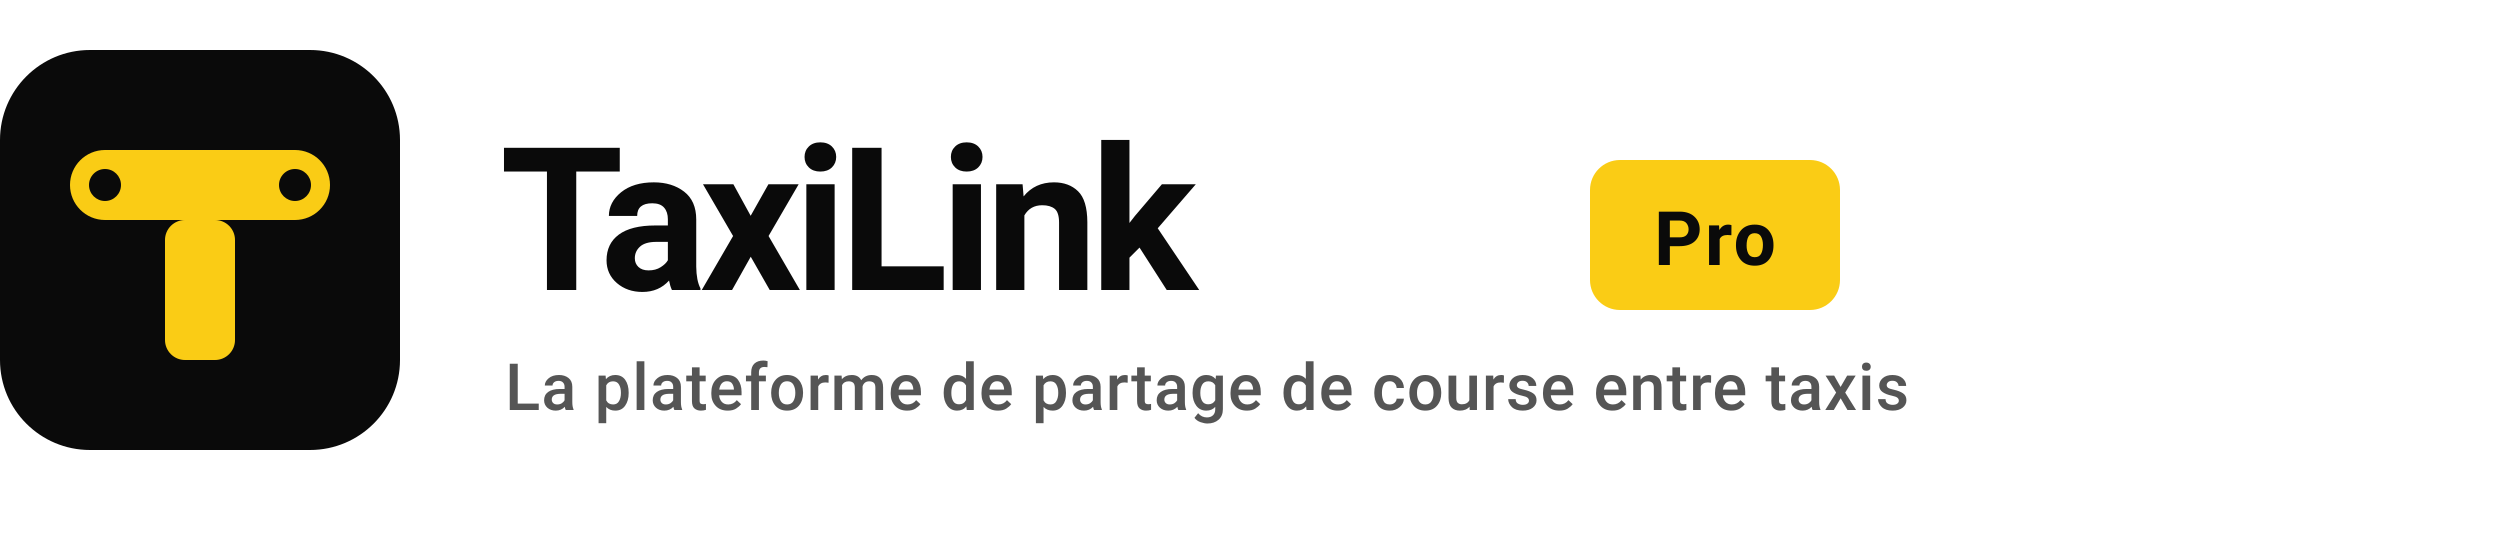
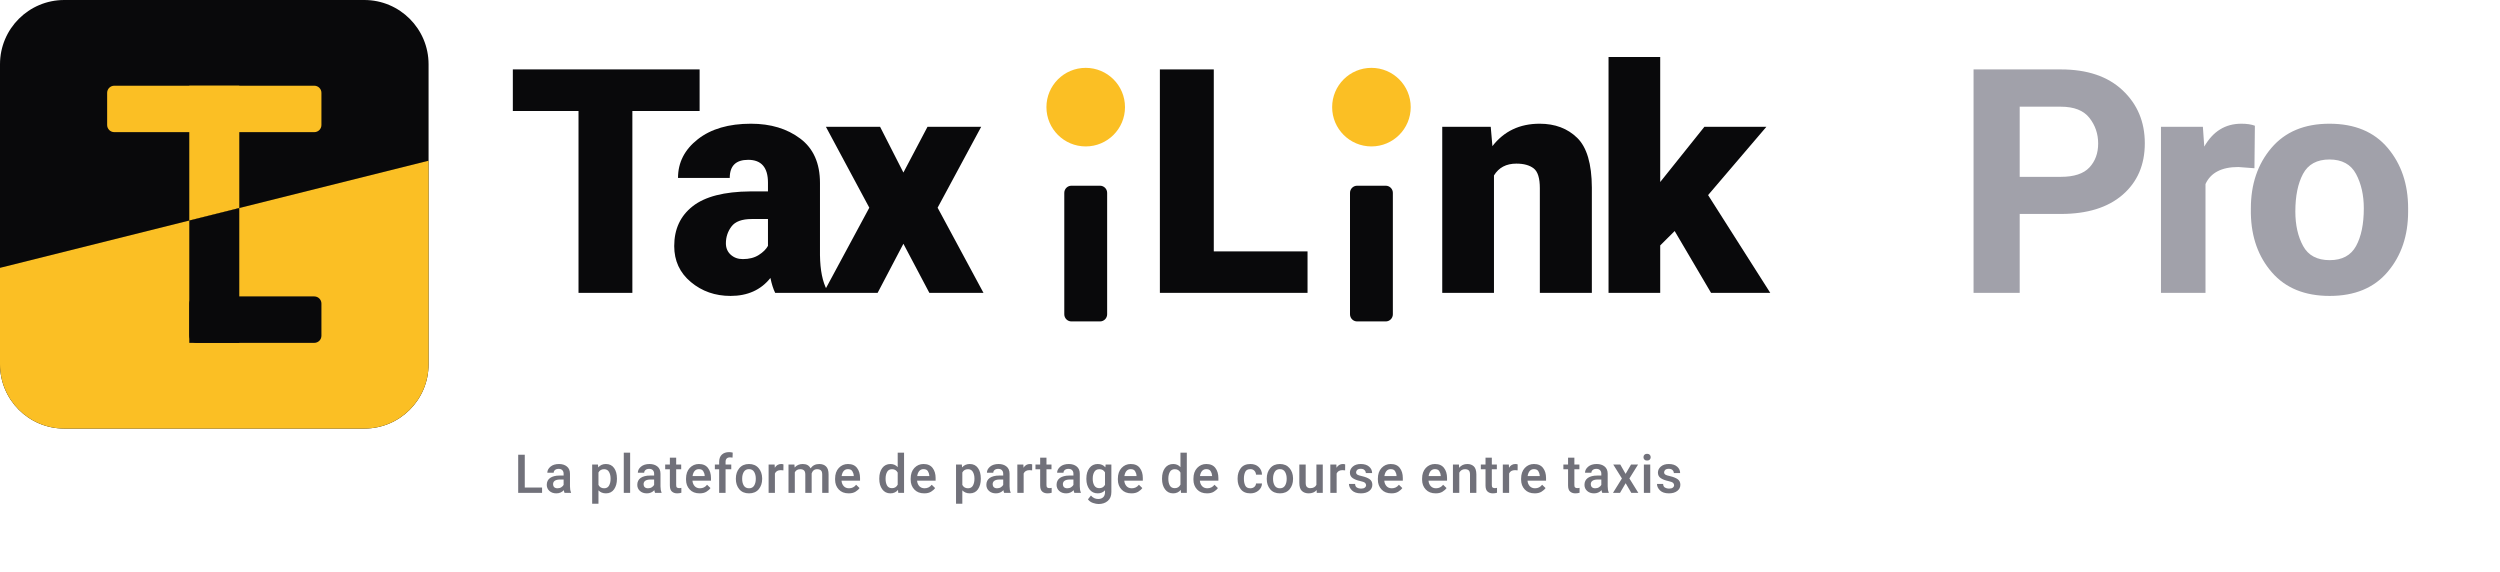
- <svg xmlns="http://www.w3.org/2000/svg" viewBox="0 0 500 110" width="500" height="110" role="img" aria-label="TaxiLink Pro — La plateforme de partage de course entre taxis">
-   <g>
-     <rect x="0" y="10" width="80" height="80" rx="18" fill="#0A0A0A" />
-     <rect x="14" y="30" width="52" height="14" rx="7" fill="#FACC15" />
-     <circle cx="21" cy="37" r="3.2" fill="#0A0A0A" />
-     <circle cx="59" cy="37" r="3.2" fill="#0A0A0A" />
-     <rect x="33" y="44" width="14" height="28" rx="4" fill="#FACC15" />
+ <svg xmlns="http://www.w3.org/2000/svg" viewBox="0 0 700 160" width="700" height="160" role="img" aria-label="TaxiLink Pro — La plateforme de partage de course entre taxis">
+   <defs>
+     <clipPath id="tlWtC">
+       <rect width="120" height="120" rx="18" />
+     </clipPath>
+     <clipPath id="tlWtZh">
+       <polygon points="0,0 120,0 120,45 0,75" />
+     </clipPath>
+     <clipPath id="tlWtZb">
+       <polygon points="0,75 120,45 120,120 0,120" />
+     </clipPath>
+   </defs>
+   <g clip-path="url(#tlWtC)">
+     <rect width="120" height="120" fill="#09090B" />
+     <polygon points="0,75 120,45 120,120 0,120" fill="#FBBF24" />
+     <g clip-path="url(#tlWtZh)" fill="#FBBF24">
+       <rect x="30" y="24" width="60" height="13" rx="2" />
+       <rect x="53" y="24" width="14" height="72" />
+       <rect x="53" y="83" width="37" height="13" rx="2" />
+     </g>
+     <g clip-path="url(#tlWtZb)" fill="#09090B">
+       <rect x="30" y="24" width="60" height="13" rx="2" />
+       <rect x="53" y="24" width="14" height="72" />
+       <rect x="53" y="83" width="37" height="13" rx="2" />
+     </g>
  </g>
-   <text x="100" y="58" font-family="system-ui, -apple-system, 'Segoe UI', Roboto, sans-serif" font-size="40" font-weight="700" fill="#0A0A0A" letter-spacing="-1.5">TaxiLink</text>
-   <rect x="318" y="32" width="50" height="30" rx="6" fill="#FACC15" />
-   <text x="343" y="53" text-anchor="middle" font-family="system-ui, -apple-system, 'Segoe UI', Roboto, sans-serif" font-size="15" font-weight="700" fill="#0A0A0A" letter-spacing="0.5">Pro</text>
-   <text x="101" y="82" font-family="system-ui, -apple-system, 'Segoe UI', Roboto, sans-serif" font-size="13" font-weight="500" fill="#555555" letter-spacing="0.2">La plateforme de partage de course entre taxis</text>
+   <g transform="translate(142, 0)">
+     <text x="0" y="82" font-family="'Plus Jakarta Sans', system-ui, -apple-system, 'Segoe UI', Roboto, sans-serif" font-size="88" font-weight="800" fill="#09090B" letter-spacing="-3.5">Tax</text>
+     <circle cx="162" cy="30" r="11" fill="#FBBF24" />
+     <rect x="156" y="52" width="12" height="38" rx="2" fill="#09090B" />
+     <text x="178" y="82" font-family="'Plus Jakarta Sans', system-ui, -apple-system, 'Segoe UI', Roboto, sans-serif" font-size="88" font-weight="800" fill="#09090B" letter-spacing="-3.5">L</text>
+     <circle cx="242" cy="30" r="11" fill="#FBBF24" />
+     <rect x="236" y="52" width="12" height="38" rx="2" fill="#09090B" />
+     <text x="258" y="82" font-family="'Plus Jakarta Sans', system-ui, -apple-system, 'Segoe UI', Roboto, sans-serif" font-size="88" font-weight="800" fill="#09090B" letter-spacing="-3.5">nk</text>
+     <text x="405" y="82" font-family="'Plus Jakarta Sans', system-ui, -apple-system, 'Segoe UI', Roboto, sans-serif" font-size="88" font-weight="700" fill="#A1A1AA" letter-spacing="-3.5">Pro</text>
+   </g>
+   <text x="144" y="138" font-family="'Plus Jakarta Sans', system-ui, -apple-system, 'Segoe UI', Roboto, sans-serif" font-size="15" font-weight="500" fill="#71717A" letter-spacing="0.3">La plateforme de partage de course entre taxis</text>
</svg>
